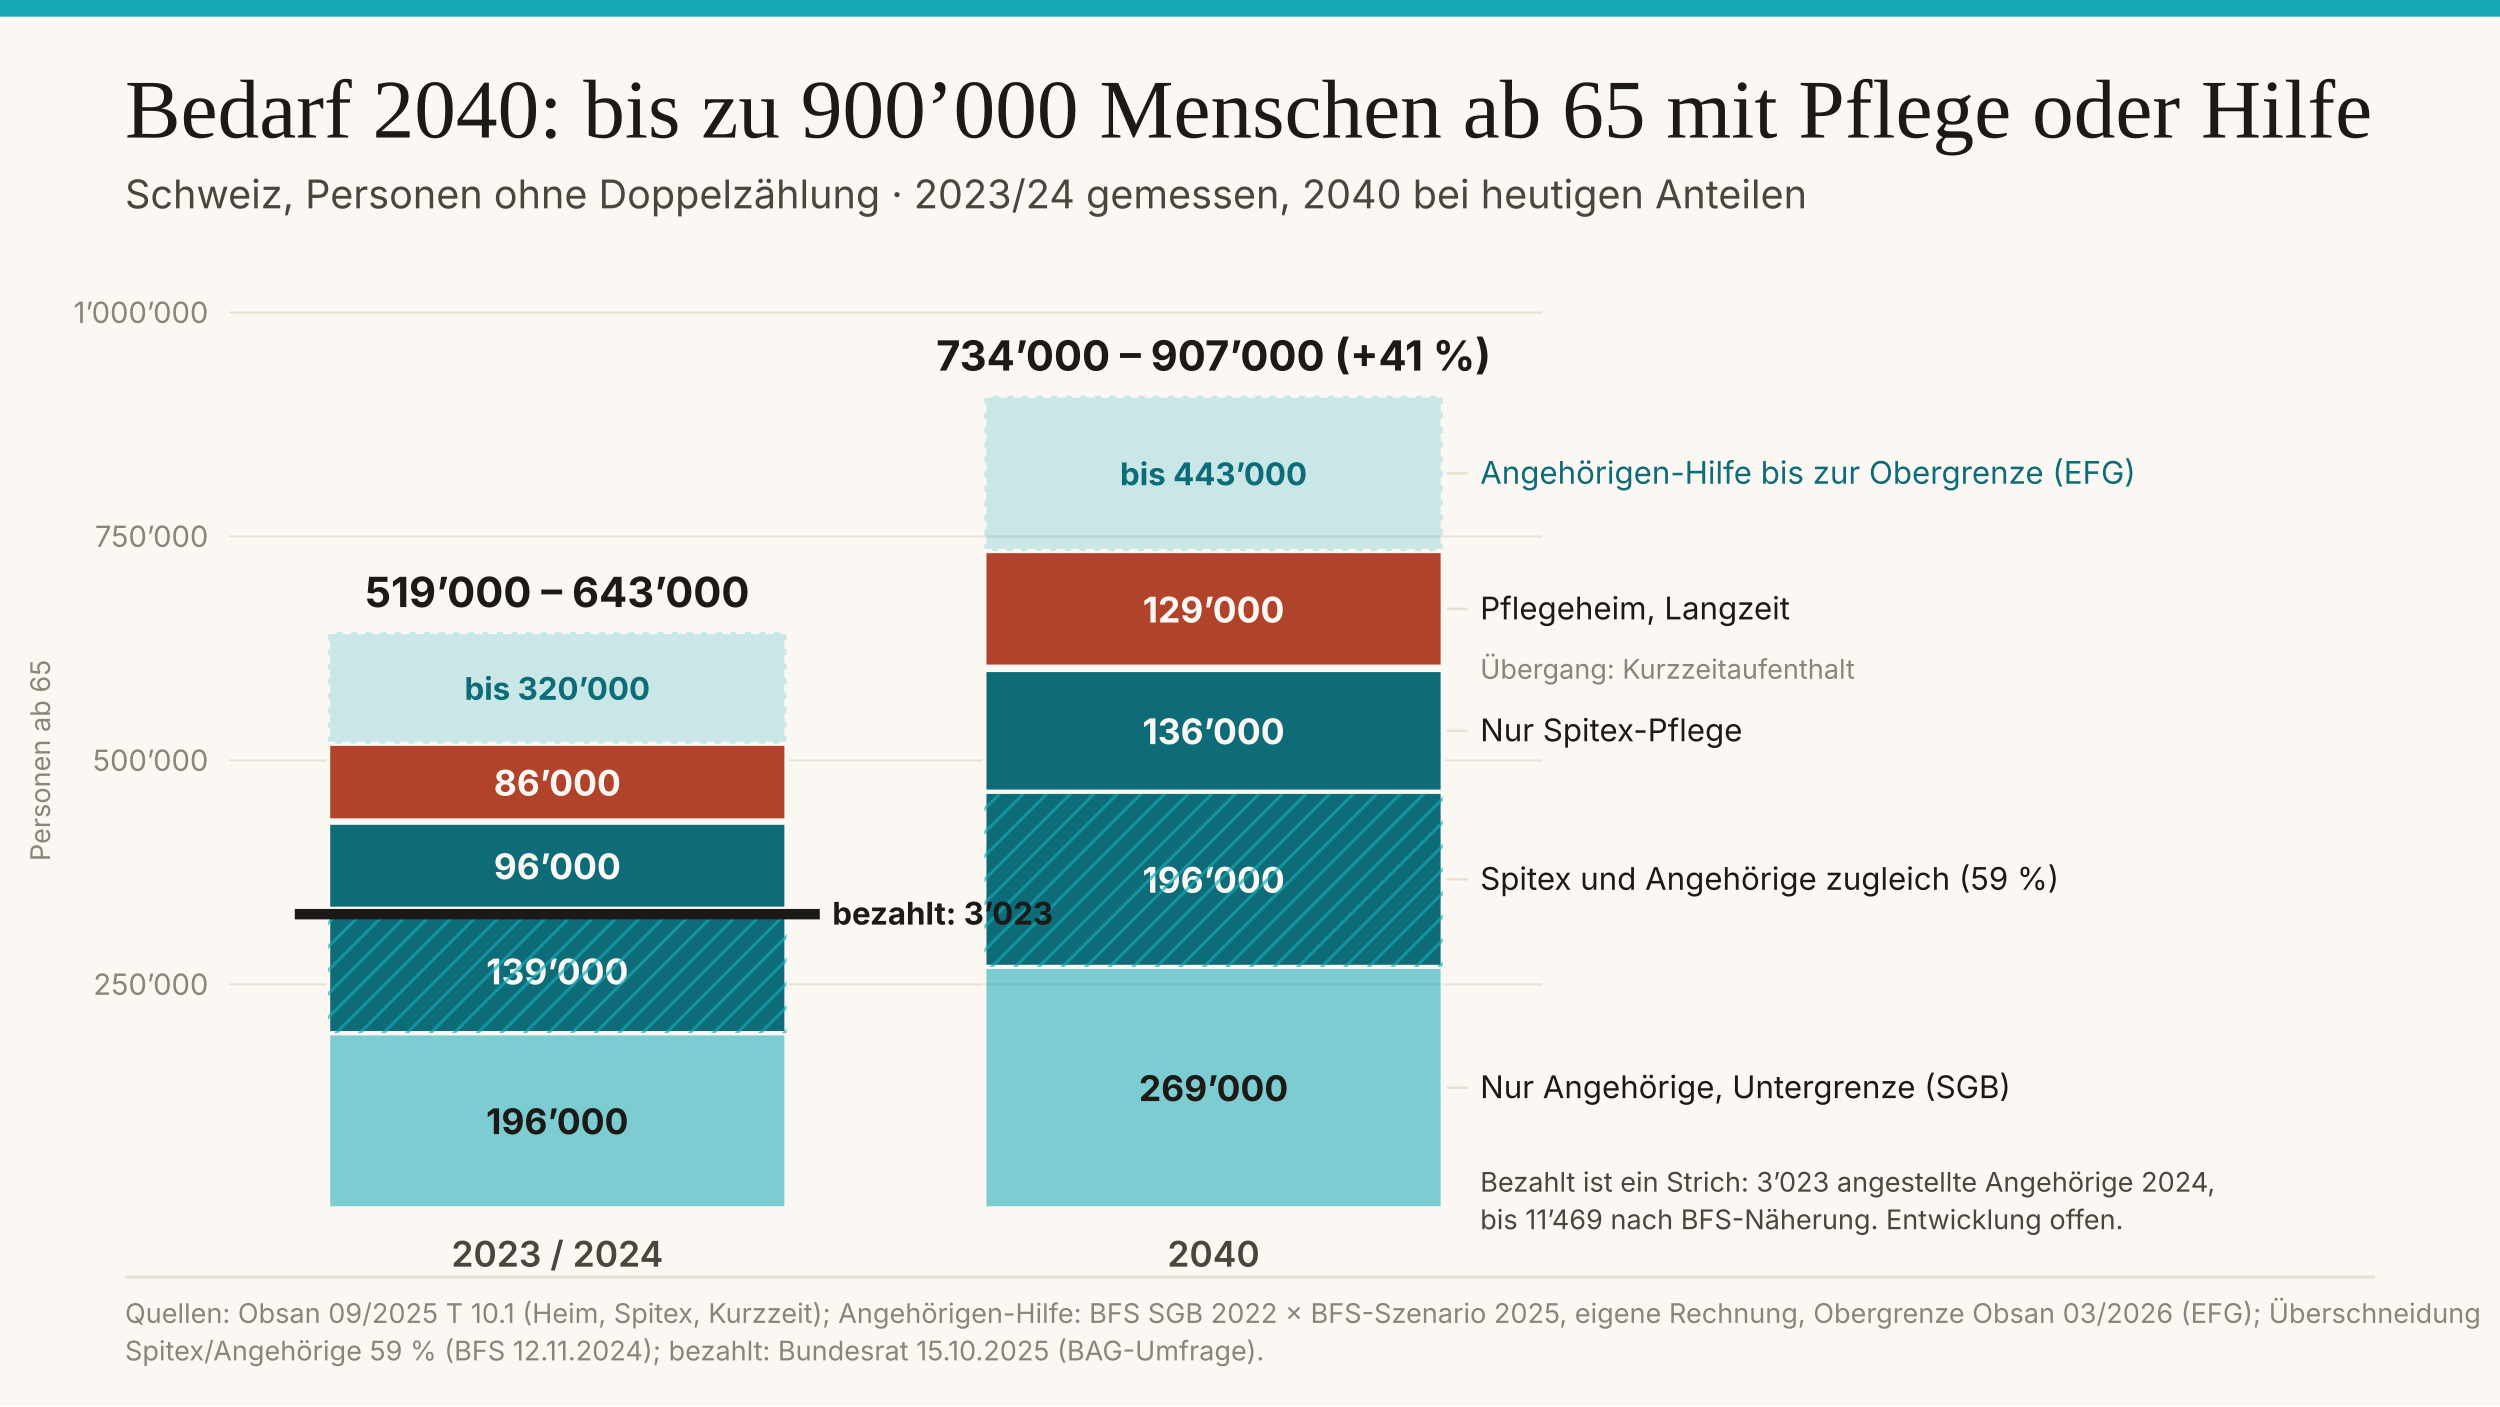
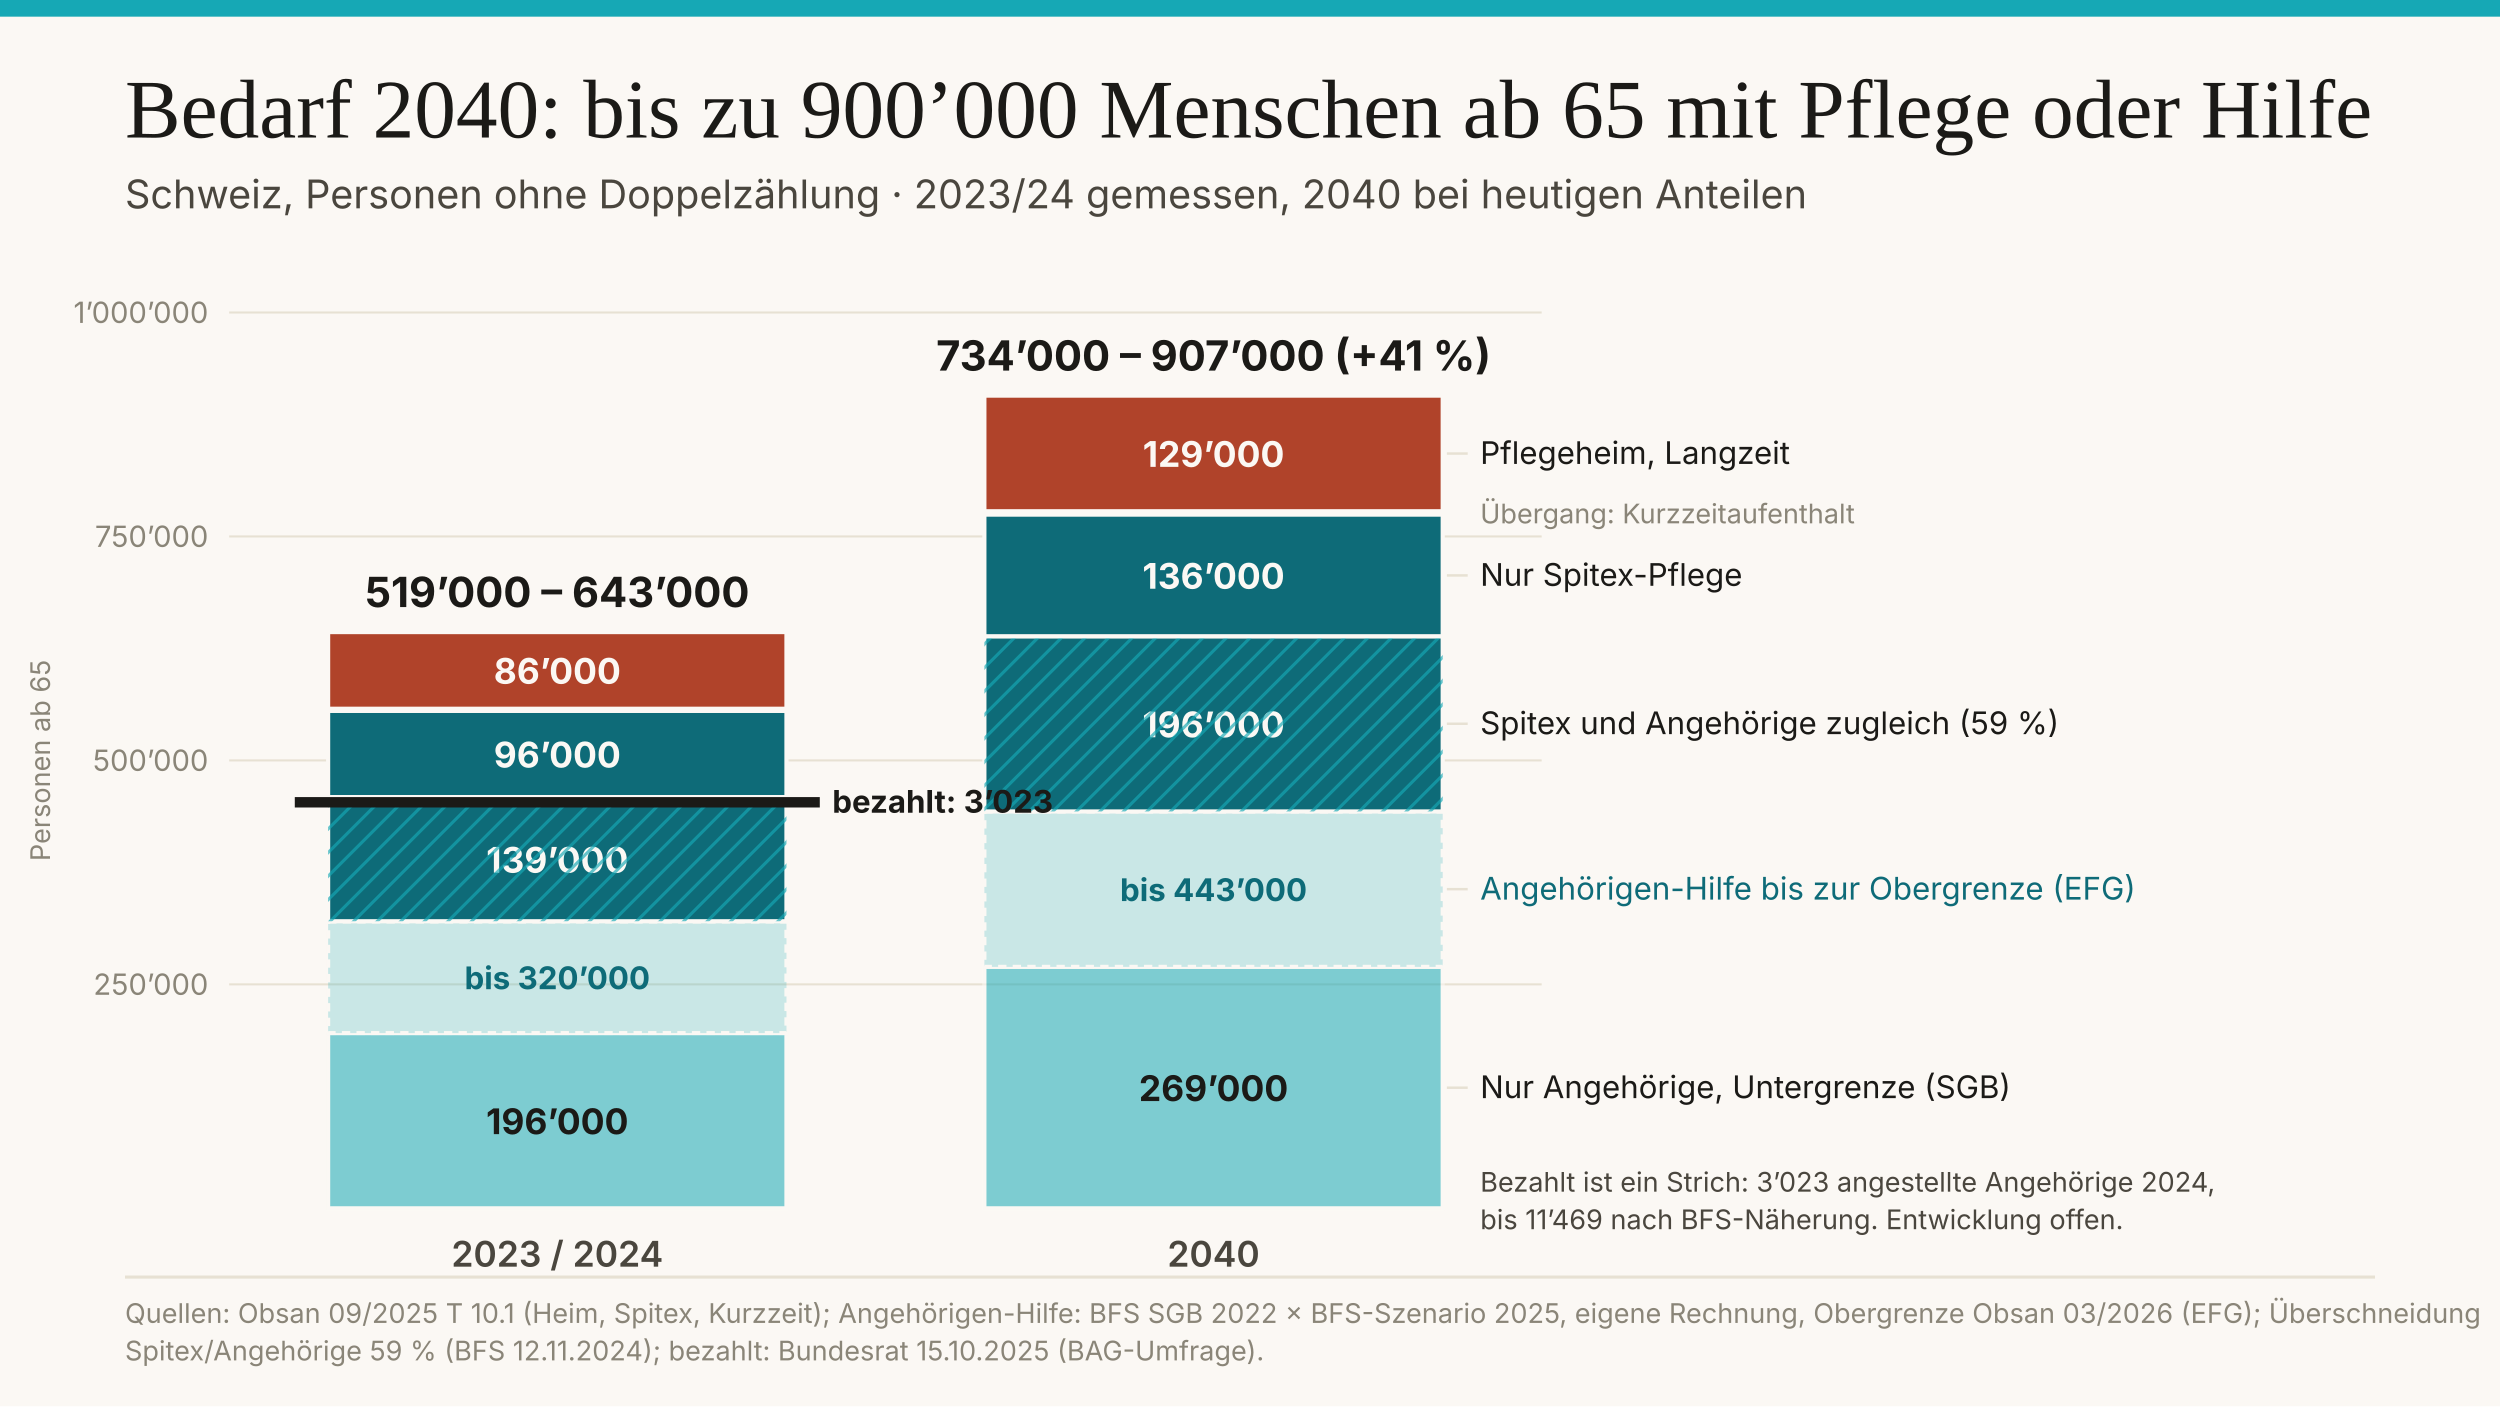
<svg xmlns="http://www.w3.org/2000/svg" width="1200" height="675" viewBox="0 0 1200 675" font-family="Inter, -apple-system, Helvetica, Arial, sans-serif">
  <defs>
    <pattern id="hatchk" width="8" height="8" patternUnits="userSpaceOnUse" patternTransform="rotate(45)">
      <line x1="0" y1="0" x2="0" y2="8" stroke="#16A8B5" stroke-width="3" opacity=".7" />
    </pattern>
  </defs>
  <rect width="1200" height="675" fill="#FBF8F4" />
  <rect x="0" y="0" width="1200" height="8" fill="#16A8B5" />
  <text x="60" y="66" font-family="'Instrument Serif', Georgia, 'Times New Roman', serif" font-size="40" fill="#1B1A17">Bedarf 2040: bis zu 900’000 Menschen ab 65 mit Pflege oder Hilfe</text>
  <text x="60" y="100" font-size="19" fill="#4A463E">Schweiz, Personen ohne Doppelzählung · 2023/24 gemessen, 2040 bei heutigen Anteilen</text>
  <line x1="60" y1="613" x2="1140" y2="613" stroke="#E7E1D3" stroke-width="1.5" />
  <text x="60" y="635" font-size="13" fill="#8A8578">Quellen: Obsan 09/2025 T 10.1 (Heim, Spitex, Kurzzeit); Angehörigen-Hilfe: BFS SGB 2022 × BFS-Szenario 2025, eigene Rechnung, Obergrenze Obsan 03/2026 (EFG); Überschneidung</text>
  <text x="60" y="653" font-size="13" fill="#8A8578">Spitex/Angehörige 59 % (BFS 12.11.2024); bezahlt: Bundesrat 15.10.2025 (BAG-Umfrage).</text>
  <line x1="110" y1="472.5" x2="740" y2="472.5" stroke="#E7E1D3" stroke-width="1" />
  <text x="100" y="477.5" font-size="14" fill="#8A8578" text-anchor="end">250’000</text>
  <line x1="110" y1="365.0" x2="740" y2="365.0" stroke="#E7E1D3" stroke-width="1" />
  <text x="100" y="370.0" font-size="14" fill="#8A8578" text-anchor="end">500’000</text>
  <line x1="110" y1="257.5" x2="740" y2="257.5" stroke="#E7E1D3" stroke-width="1" />
  <text x="100" y="262.5" font-size="14" fill="#8A8578" text-anchor="end">750’000</text>
  <line x1="110" y1="150.0" x2="740" y2="150.0" stroke="#E7E1D3" stroke-width="1" />
  <text x="100" y="155.0" font-size="14" fill="#8A8578" text-anchor="end">1’000’000</text>
  <text transform="translate(24,365.0) rotate(-90)" font-size="13" fill="#8A8578" text-anchor="middle">Personen ab 65</text>
  <rect x="157.5" y="495.9" width="220" height="84.1" fill="#16A8B5" opacity="0.55" stroke="#FBF8F4" stroke-width="2" />
  <text x="267.5" y="544.4" font-size="17" font-weight="700" fill="#1B1A17" text-anchor="middle">196’000</text>
-   <rect x="157.5" y="436.3" width="220" height="59.6" fill="#0E6B78" opacity="1" stroke="#FBF8F4" stroke-width="2" />
-   <text x="267.5" y="472.5" font-size="17" font-weight="700" fill="#FBF8F4" text-anchor="middle">139’000</text>
-   <rect x="157.5" y="436.3" width="220" height="59.6" fill="url(#hatchk)" opacity=".9" />
-   <rect x="157.5" y="394.8" width="220" height="41.4" fill="#0E6B78" opacity="1" stroke="#FBF8F4" stroke-width="2" />
-   <text x="267.5" y="422.0" font-size="17" font-weight="700" fill="#FBF8F4" text-anchor="middle">96’000</text>
-   <rect x="157.5" y="393.8" width="220" height="1.0" fill="#7A5A12" opacity="1" stroke="#FBF8F4" stroke-width="2" />
-   <rect x="157.5" y="357.0" width="220" height="36.8" fill="#B0432A" opacity="1" stroke="#FBF8F4" stroke-width="2" />
-   <text x="267.5" y="381.9" font-size="17" font-weight="700" fill="#FBF8F4" text-anchor="middle">86’000</text>
-   <rect x="157.5" y="303.4" width="220" height="53.6" fill="#16A8B5" opacity="0.22" stroke="#FBF8F4" stroke-width="2" stroke-dasharray="4 3" />
-   <text x="267.5" y="335.9" font-size="15" font-weight="700" fill="#0E6B78" text-anchor="middle">bis 320’000</text>
-   <rect x="141.5" y="436.3" width="252" height="5.0" fill="#1B1A17" />
+   <rect x="157.5" y="442.3" width="220" height="53.6" fill="#16A8B5" opacity="0.22" stroke="#FBF8F4" stroke-width="2" stroke-dasharray="4 3" />
+   <text x="267.5" y="474.8" font-size="15" font-weight="700" fill="#0E6B78" text-anchor="middle">bis 320’000</text>
+   <rect x="157.5" y="382.6" width="220" height="59.6" fill="#0E6B78" opacity="1" stroke="#FBF8F4" stroke-width="2" />
+   <text x="267.5" y="418.9" font-size="17" font-weight="700" fill="#FBF8F4" text-anchor="middle">139’000</text>
+   <rect x="157.5" y="382.6" width="220" height="59.6" fill="url(#hatchk)" opacity=".9" />
+   <rect x="157.5" y="341.2" width="220" height="41.4" fill="#0E6B78" opacity="1" stroke="#FBF8F4" stroke-width="2" />
+   <text x="267.5" y="368.4" font-size="17" font-weight="700" fill="#FBF8F4" text-anchor="middle">96’000</text>
+   <rect x="157.5" y="340.2" width="220" height="1.0" fill="#7A5A12" opacity="1" stroke="#FBF8F4" stroke-width="2" />
+   <rect x="157.5" y="303.4" width="220" height="36.8" fill="#B0432A" opacity="1" stroke="#FBF8F4" stroke-width="2" />
+   <text x="267.5" y="328.2" font-size="17" font-weight="700" fill="#FBF8F4" text-anchor="middle">86’000</text>
+   <rect x="141.5" y="382.6" width="252" height="5.0" fill="#1B1A17" />
  <text x="267.5" y="291.4" font-size="20" font-weight="700" fill="#1B1A17" text-anchor="middle">519’000 – 643’000</text>
  <text x="267.5" y="608" font-size="17" font-weight="600" fill="#4A463E" text-anchor="middle">2023 / 2024</text>
  <rect x="472.5" y="464.1" width="220" height="115.9" fill="#16A8B5" opacity="0.55" stroke="#FBF8F4" stroke-width="2" />
  <text x="582.5" y="528.5" font-size="17" font-weight="700" fill="#1B1A17" text-anchor="middle">269’000</text>
-   <rect x="472.5" y="380.0" width="220" height="84.1" fill="#0E6B78" opacity="1" stroke="#FBF8F4" stroke-width="2" />
-   <text x="582.5" y="428.5" font-size="17" font-weight="700" fill="#FBF8F4" text-anchor="middle">196’000</text>
-   <rect x="472.5" y="380.0" width="220" height="84.1" fill="url(#hatchk)" opacity=".9" />
-   <rect x="472.5" y="321.5" width="220" height="58.5" fill="#0E6B78" opacity="1" stroke="#FBF8F4" stroke-width="2" />
-   <text x="582.5" y="357.2" font-size="17" font-weight="700" fill="#FBF8F4" text-anchor="middle">136’000</text>
-   <rect x="472.5" y="320.1" width="220" height="1.5" fill="#7A5A12" opacity="1" stroke="#FBF8F4" stroke-width="2" />
-   <rect x="472.5" y="264.5" width="220" height="55.5" fill="#B0432A" opacity="1" stroke="#FBF8F4" stroke-width="2" />
-   <text x="582.5" y="298.8" font-size="17" font-weight="700" fill="#FBF8F4" text-anchor="middle">129’000</text>
-   <rect x="472.5" y="189.9" width="220" height="74.6" fill="#16A8B5" opacity="0.22" stroke="#FBF8F4" stroke-width="2" stroke-dasharray="4 3" />
-   <text x="582.5" y="232.9" font-size="15" font-weight="700" fill="#0E6B78" text-anchor="middle">bis 443’000</text>
+   <rect x="472.5" y="389.5" width="220" height="74.6" fill="#16A8B5" opacity="0.22" stroke="#FBF8F4" stroke-width="2" stroke-dasharray="4 3" />
+   <text x="582.5" y="432.5" font-size="15" font-weight="700" fill="#0E6B78" text-anchor="middle">bis 443’000</text>
+   <rect x="472.5" y="305.4" width="220" height="84.1" fill="#0E6B78" opacity="1" stroke="#FBF8F4" stroke-width="2" />
+   <text x="582.5" y="353.9" font-size="17" font-weight="700" fill="#FBF8F4" text-anchor="middle">196’000</text>
+   <rect x="472.5" y="305.4" width="220" height="84.1" fill="url(#hatchk)" opacity=".9" />
+   <rect x="472.5" y="246.9" width="220" height="58.5" fill="#0E6B78" opacity="1" stroke="#FBF8F4" stroke-width="2" />
+   <text x="582.5" y="282.6" font-size="17" font-weight="700" fill="#FBF8F4" text-anchor="middle">136’000</text>
+   <rect x="472.5" y="245.4" width="220" height="1.5" fill="#7A5A12" opacity="1" stroke="#FBF8F4" stroke-width="2" />
+   <rect x="472.5" y="189.9" width="220" height="55.5" fill="#B0432A" opacity="1" stroke="#FBF8F4" stroke-width="2" />
+   <text x="582.5" y="224.1" font-size="17" font-weight="700" fill="#FBF8F4" text-anchor="middle">129’000</text>
  <text x="582.5" y="177.9" font-size="20" font-weight="700" fill="#1B1A17" text-anchor="middle">734’000 – 907’000  (+41 %)</text>
  <text x="582.5" y="608" font-size="17" font-weight="600" fill="#4A463E" text-anchor="middle">2040</text>
-   <text x="399.5" y="443.8" font-size="15" font-weight="700" fill="#1B1A17">bezahlt: 3’023</text>
-   <line x1="694.5" y1="227.2" x2="704.5" y2="227.2" stroke="#E7E1D3" stroke-width="1.2" />
-   <text x="710.5" y="232.2" font-size="15" fill="#0E6B78">Angehörigen-Hilfe bis zur Obergrenze (EFG)</text>
-   <line x1="694.5" y1="292.3" x2="704.5" y2="292.3" stroke="#E7E1D3" stroke-width="1.2" />
-   <text x="710.5" y="297.3" font-size="15" fill="#1B1A17">Pflegeheim, Langzeit</text>
-   <line x1="694.5" y1="350.8" x2="704.5" y2="350.8" stroke="#E7E1D3" stroke-width="1.2" />
-   <text x="710.5" y="355.8" font-size="15" fill="#1B1A17">Nur Spitex-Pflege</text>
-   <line x1="694.5" y1="422.1" x2="704.5" y2="422.1" stroke="#E7E1D3" stroke-width="1.2" />
-   <text x="710.5" y="427.1" font-size="15" fill="#1B1A17">Spitex und Angehörige zugleich (59 %)</text>
+   <text x="399.5" y="390.1" font-size="15" font-weight="700" fill="#1B1A17">bezahlt: 3’023</text>
+   <line x1="694.5" y1="217.7" x2="704.5" y2="217.7" stroke="#E7E1D3" stroke-width="1.2" />
+   <text x="710.5" y="222.7" font-size="15" fill="#1B1A17">Pflegeheim, Langzeit</text>
+   <line x1="694.5" y1="276.2" x2="704.5" y2="276.2" stroke="#E7E1D3" stroke-width="1.2" />
+   <text x="710.5" y="281.2" font-size="15" fill="#1B1A17">Nur Spitex-Pflege</text>
+   <line x1="694.5" y1="347.4" x2="704.5" y2="347.4" stroke="#E7E1D3" stroke-width="1.2" />
+   <text x="710.5" y="352.4" font-size="15" fill="#1B1A17">Spitex und Angehörige zugleich (59 %)</text>
+   <line x1="694.5" y1="426.8" x2="704.5" y2="426.8" stroke="#E7E1D3" stroke-width="1.2" />
+   <text x="710.5" y="431.8" font-size="15" fill="#0E6B78">Angehörigen-Hilfe bis zur Obergrenze (EFG)</text>
  <line x1="694.5" y1="522.1" x2="704.5" y2="522.1" stroke="#E7E1D3" stroke-width="1.2" />
  <text x="710.5" y="527.1" font-size="15" fill="#1B1A17">Nur Angehörige, Untergrenze (SGB)</text>
-   <text x="710.5" y="325.8" font-size="13" fill="#8A8578">Übergang: Kurzzeitaufenthalt</text>
+   <text x="710.5" y="251.2" font-size="13" fill="#8A8578">Übergang: Kurzzeitaufenthalt</text>
  <text x="710.5" y="572.0" font-size="13" fill="#4A463E">Bezahlt ist ein Strich: 3’023 angestellte Angehörige 2024,</text>
  <text x="710.5" y="590.0" font-size="13" fill="#4A463E">bis 11’469 nach BFS-Näherung. Entwicklung offen.</text>
</svg>
